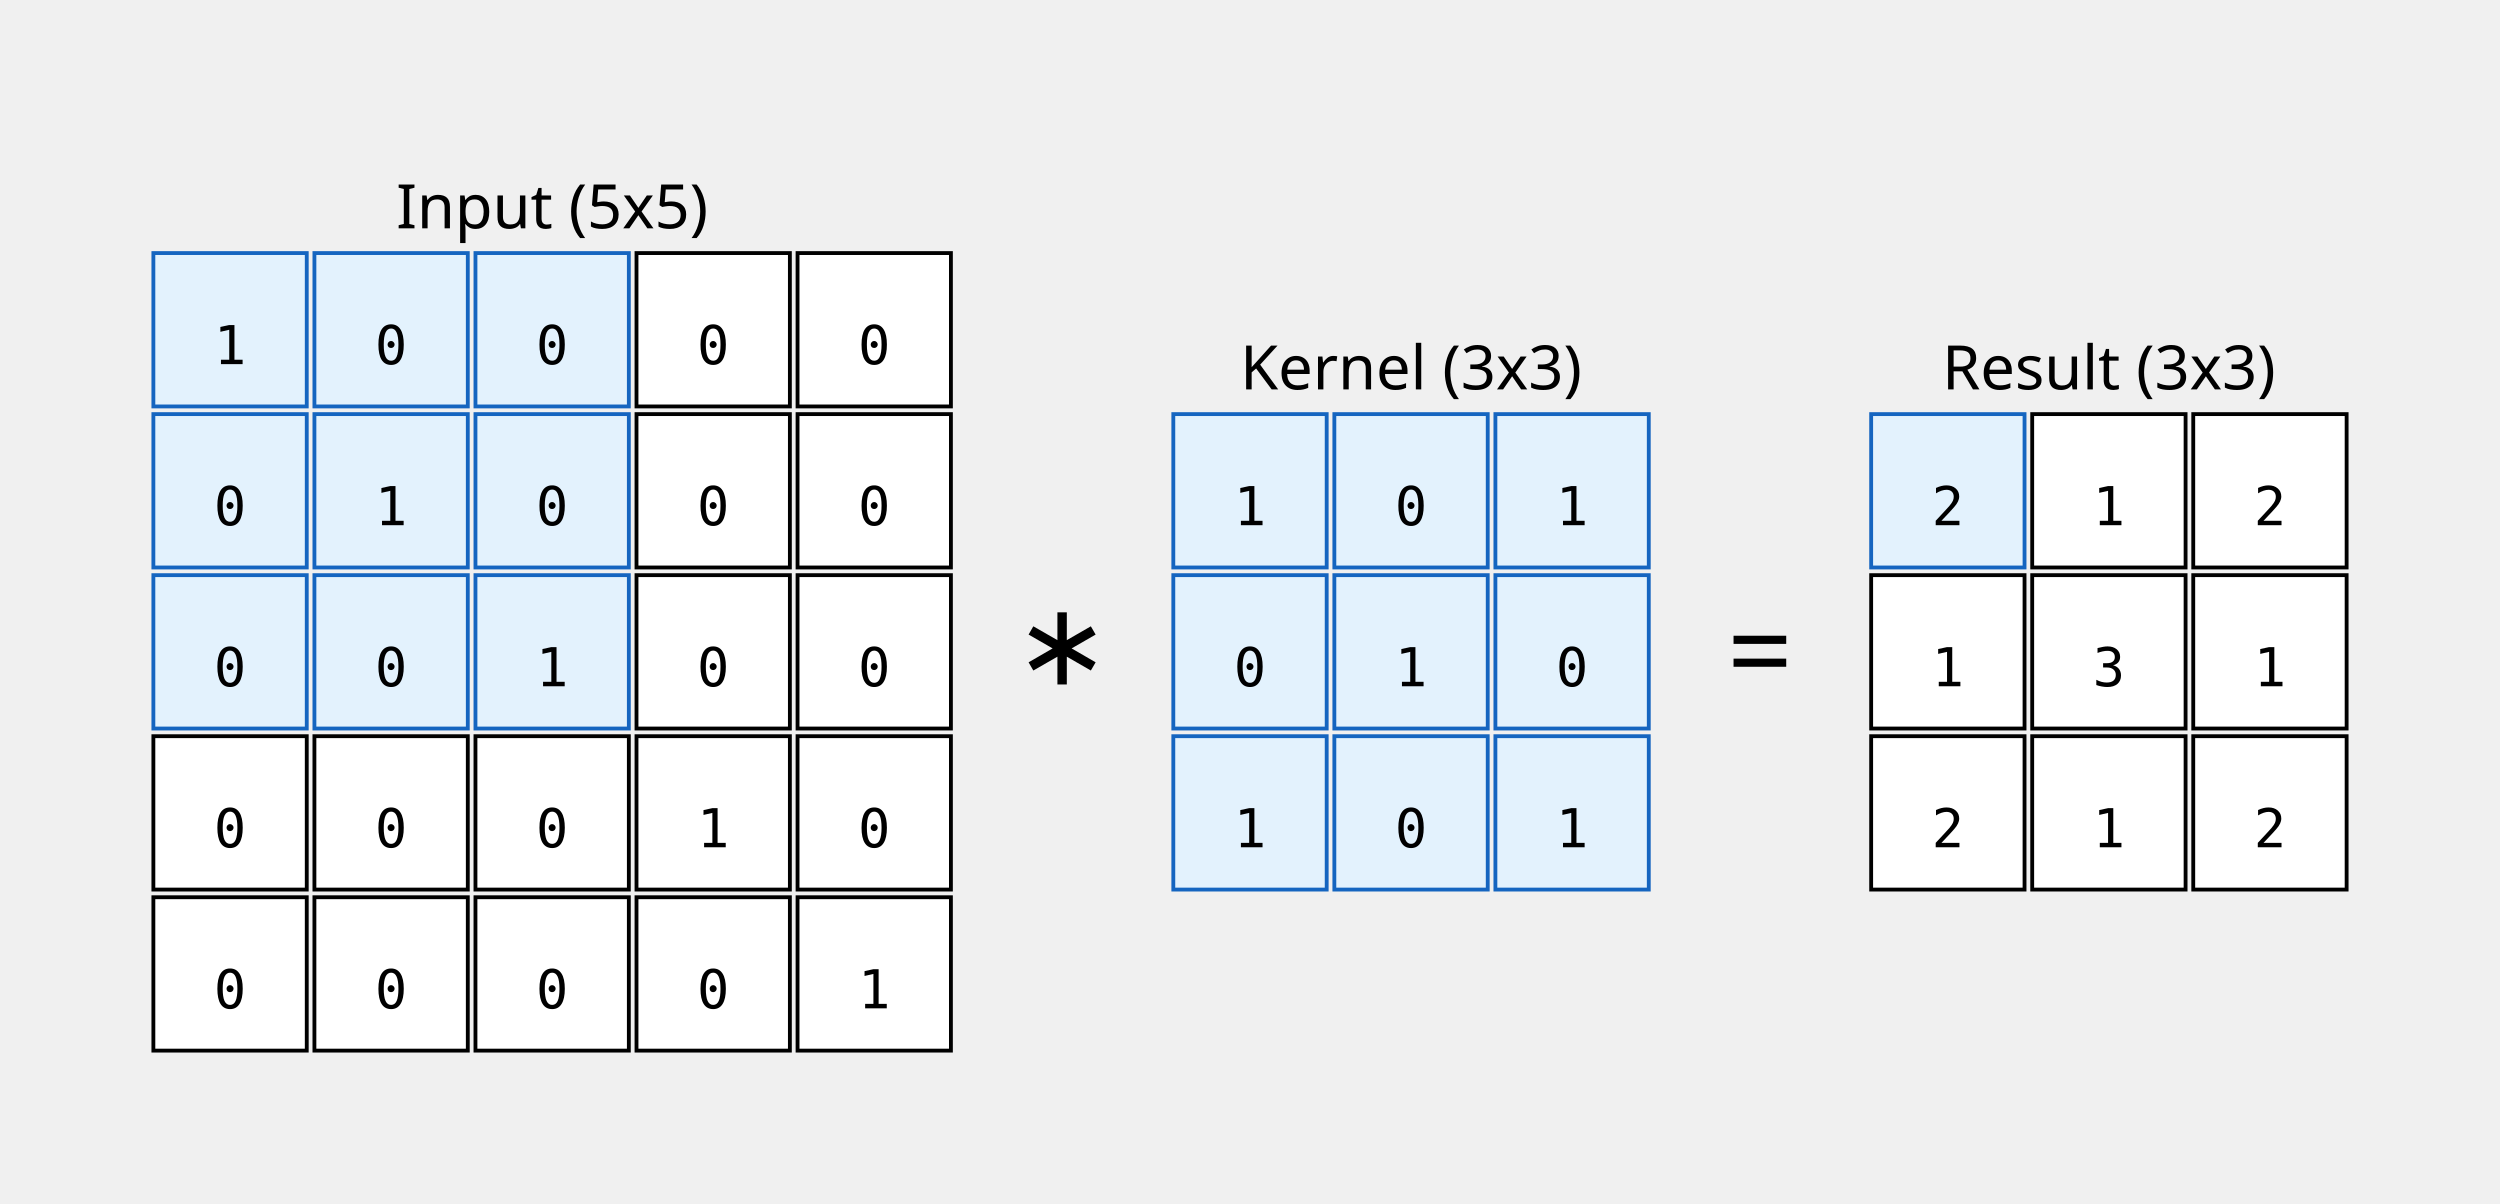
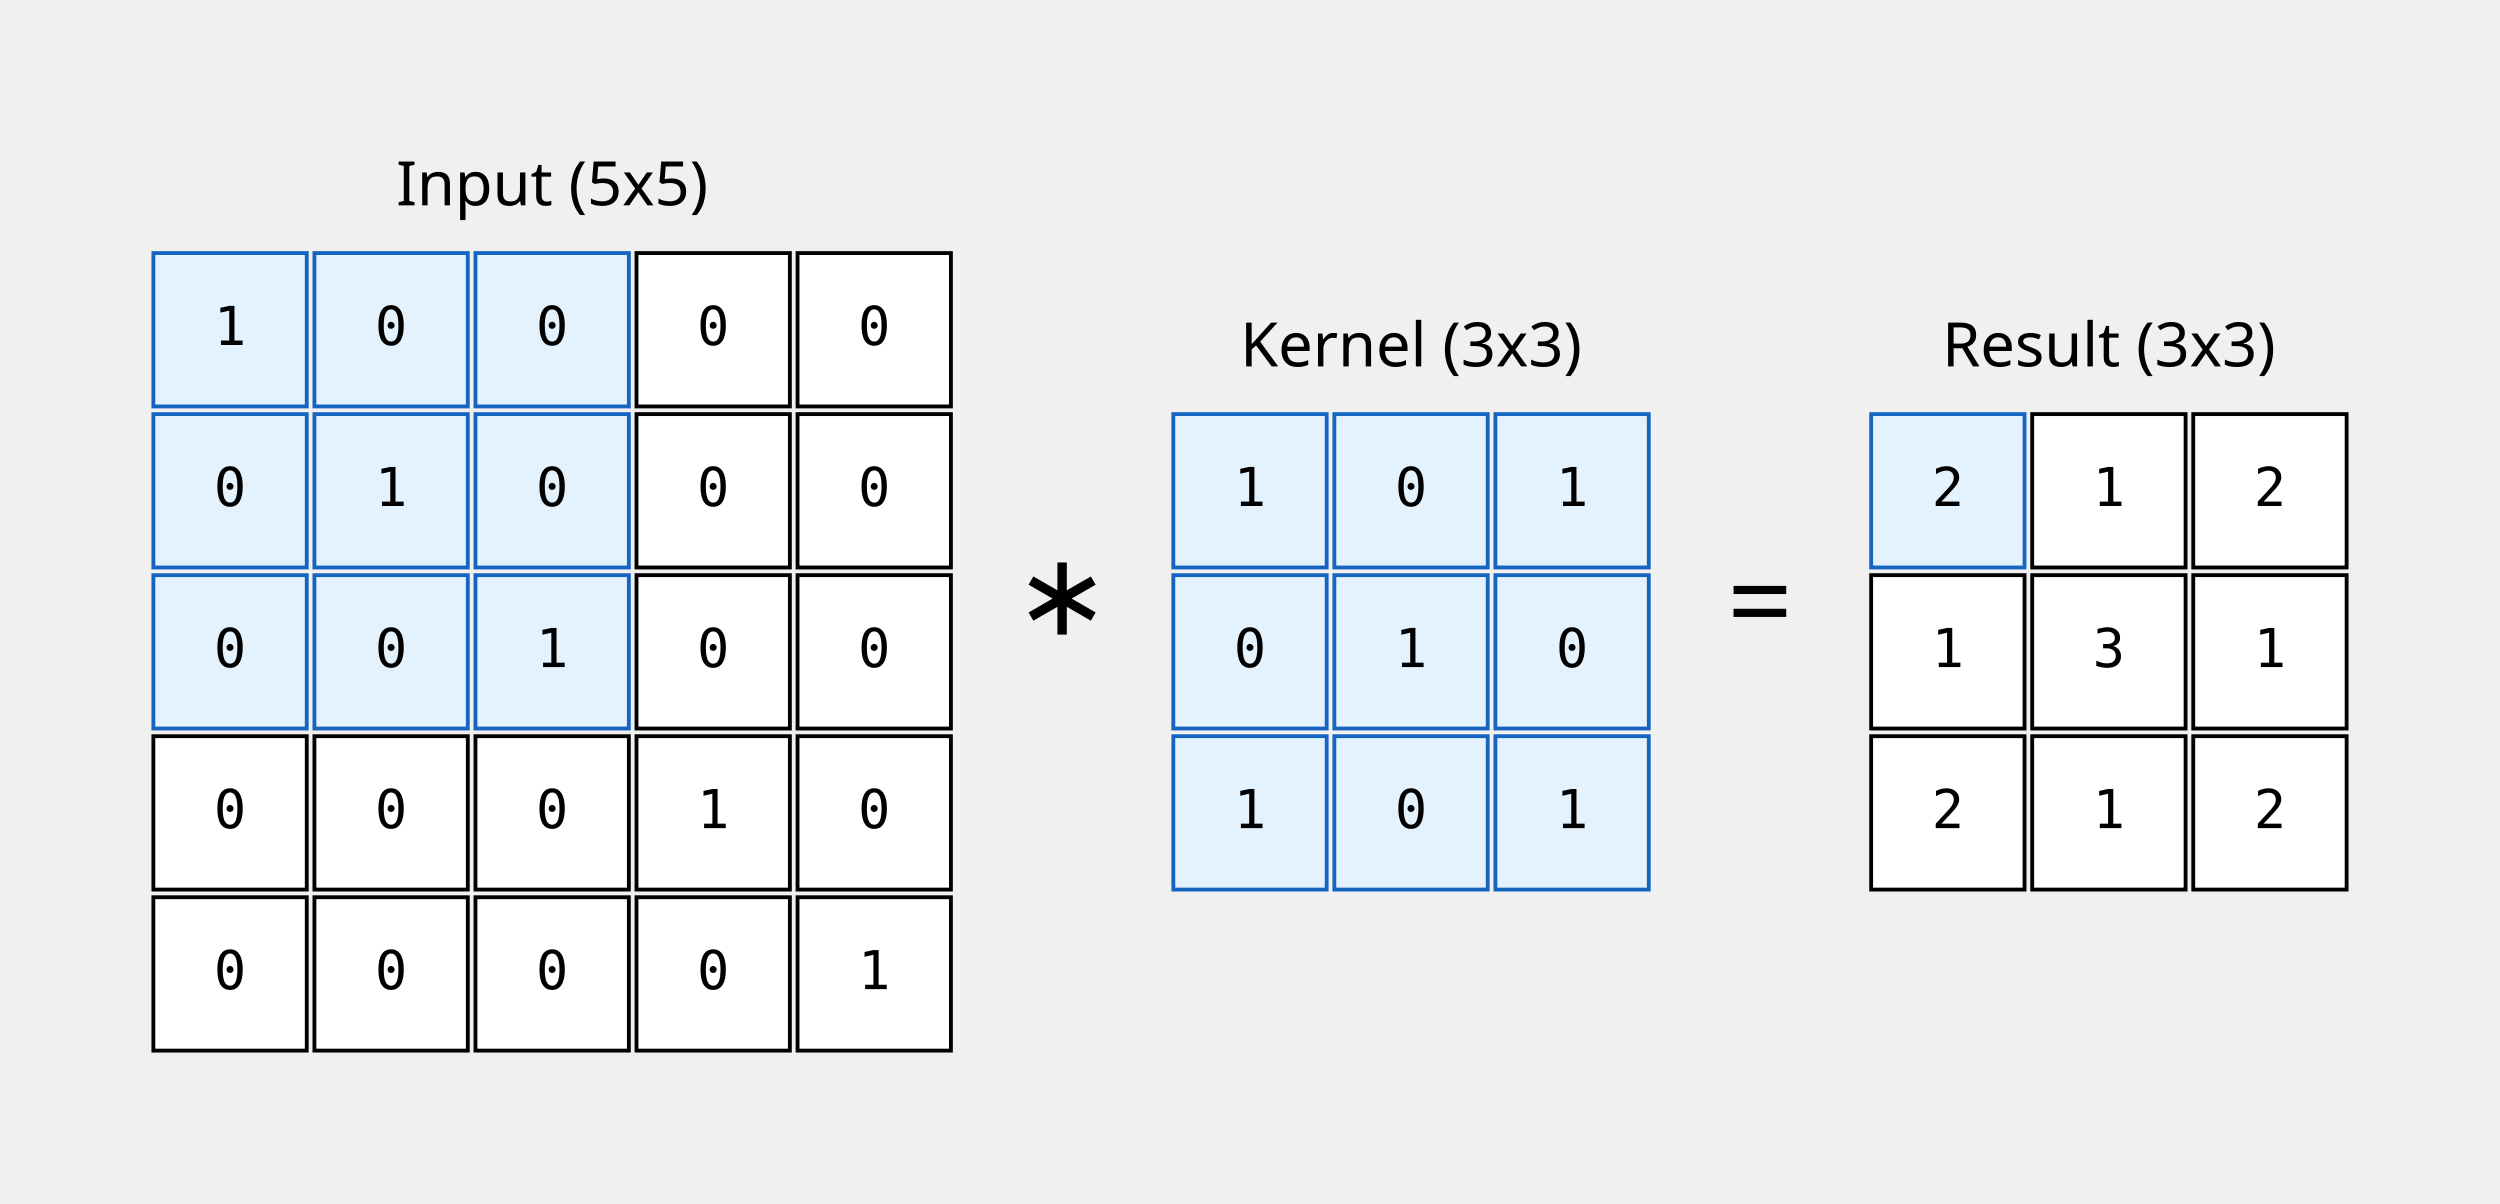
<svg xmlns="http://www.w3.org/2000/svg" width="652.0" height="314.0" viewBox="-40.0 -66.0 652.0 314.0">
  <defs>
    <marker id="arrow" viewBox="-10 -4 10 8" refX="0" refY="0" orient="auto" markerWidth="10" markerHeight="8">
-       <g transform="translate(0.0 0.0) rotate(0.0) scale(1.0)">
+       <g transform="translate(0.0 0.0) rotate(0.0) scale(1.0 1.0)">
        <path d="M -10 -4 L 0 0 L -10 4 Z" fill="black" stroke="none" stroke-width="1" />
      </g>
    </marker>
  </defs>
-   <g transform="translate(0.0 0.0) rotate(0.0) scale(1.0)">
-     <g transform="translate(0.0 0.0) rotate(0.0) scale(1.0)">
-       <g transform="translate(0.0 0.0) rotate(0.0) scale(1.0)">
-         <g transform="translate(0.0 0.0) rotate(0.0) scale(1.0)">
-           <g transform="translate(0.0 0.0) rotate(0.0) scale(1.0)">
-             <rect x="0" y="0" width="40" height="40" stroke="#1565c0" fill="#e3f2fd" />
-           </g>
-           <g transform="translate(20.0 25.0) rotate(0.0) scale(1.0)">
-             <text x="0" y="0" font-family="monospace" font-size="14" fill="black" text-anchor="middle" dominant-baseline="middle">1</text>
-           </g>
-         </g>
-         <g transform="translate(42.0 0.0) rotate(0.0) scale(1.0)">
-           <g transform="translate(0.0 0.0) rotate(0.0) scale(1.0)">
-             <rect x="0" y="0" width="40" height="40" stroke="#1565c0" fill="#e3f2fd" />
-           </g>
-           <g transform="translate(20.0 25.0) rotate(0.0) scale(1.0)">
-             <text x="0" y="0" font-family="monospace" font-size="14" fill="black" text-anchor="middle" dominant-baseline="middle">0</text>
-           </g>
-         </g>
-         <g transform="translate(84.0 0.0) rotate(0.0) scale(1.0)">
-           <g transform="translate(0.0 0.0) rotate(0.0) scale(1.0)">
-             <rect x="0" y="0" width="40" height="40" stroke="#1565c0" fill="#e3f2fd" />
-           </g>
-           <g transform="translate(20.0 25.0) rotate(0.0) scale(1.0)">
-             <text x="0" y="0" font-family="monospace" font-size="14" fill="black" text-anchor="middle" dominant-baseline="middle">0</text>
-           </g>
-         </g>
-         <g transform="translate(126.0 0.0) rotate(0.0) scale(1.0)">
-           <g transform="translate(0.0 0.0) rotate(0.0) scale(1.0)">
-             <rect x="0" y="0" width="40" height="40" stroke="black" fill="white" />
-           </g>
-           <g transform="translate(20.0 25.0) rotate(0.0) scale(1.0)">
-             <text x="0" y="0" font-family="monospace" font-size="14" fill="black" text-anchor="middle" dominant-baseline="middle">0</text>
-           </g>
-         </g>
-         <g transform="translate(168.0 0.0) rotate(0.0) scale(1.0)">
-           <g transform="translate(0.0 0.0) rotate(0.0) scale(1.0)">
-             <rect x="0" y="0" width="40" height="40" stroke="black" fill="white" />
-           </g>
-           <g transform="translate(20.0 25.0) rotate(0.0) scale(1.0)">
-             <text x="0" y="0" font-family="monospace" font-size="14" fill="black" text-anchor="middle" dominant-baseline="middle">0</text>
-           </g>
-         </g>
-         <g transform="translate(0.0 42.0) rotate(0.0) scale(1.0)">
-           <g transform="translate(0.0 0.0) rotate(0.0) scale(1.0)">
-             <rect x="0" y="0" width="40" height="40" stroke="#1565c0" fill="#e3f2fd" />
-           </g>
-           <g transform="translate(20.0 25.0) rotate(0.0) scale(1.0)">
-             <text x="0" y="0" font-family="monospace" font-size="14" fill="black" text-anchor="middle" dominant-baseline="middle">0</text>
-           </g>
-         </g>
-         <g transform="translate(42.0 42.0) rotate(0.0) scale(1.0)">
-           <g transform="translate(0.0 0.0) rotate(0.0) scale(1.0)">
-             <rect x="0" y="0" width="40" height="40" stroke="#1565c0" fill="#e3f2fd" />
-           </g>
-           <g transform="translate(20.0 25.0) rotate(0.0) scale(1.0)">
-             <text x="0" y="0" font-family="monospace" font-size="14" fill="black" text-anchor="middle" dominant-baseline="middle">1</text>
-           </g>
-         </g>
-         <g transform="translate(84.0 42.0) rotate(0.0) scale(1.0)">
-           <g transform="translate(0.0 0.0) rotate(0.0) scale(1.0)">
-             <rect x="0" y="0" width="40" height="40" stroke="#1565c0" fill="#e3f2fd" />
-           </g>
-           <g transform="translate(20.0 25.0) rotate(0.0) scale(1.0)">
-             <text x="0" y="0" font-family="monospace" font-size="14" fill="black" text-anchor="middle" dominant-baseline="middle">0</text>
-           </g>
-         </g>
-         <g transform="translate(126.0 42.0) rotate(0.0) scale(1.0)">
-           <g transform="translate(0.0 0.0) rotate(0.0) scale(1.0)">
-             <rect x="0" y="0" width="40" height="40" stroke="black" fill="white" />
-           </g>
-           <g transform="translate(20.0 25.0) rotate(0.0) scale(1.0)">
-             <text x="0" y="0" font-family="monospace" font-size="14" fill="black" text-anchor="middle" dominant-baseline="middle">0</text>
-           </g>
-         </g>
-         <g transform="translate(168.0 42.0) rotate(0.0) scale(1.0)">
-           <g transform="translate(0.0 0.0) rotate(0.0) scale(1.0)">
-             <rect x="0" y="0" width="40" height="40" stroke="black" fill="white" />
-           </g>
-           <g transform="translate(20.0 25.0) rotate(0.0) scale(1.0)">
-             <text x="0" y="0" font-family="monospace" font-size="14" fill="black" text-anchor="middle" dominant-baseline="middle">0</text>
-           </g>
-         </g>
-         <g transform="translate(0.0 84.0) rotate(0.0) scale(1.0)">
-           <g transform="translate(0.0 0.0) rotate(0.0) scale(1.0)">
-             <rect x="0" y="0" width="40" height="40" stroke="#1565c0" fill="#e3f2fd" />
-           </g>
-           <g transform="translate(20.0 25.0) rotate(0.0) scale(1.0)">
-             <text x="0" y="0" font-family="monospace" font-size="14" fill="black" text-anchor="middle" dominant-baseline="middle">0</text>
-           </g>
-         </g>
-         <g transform="translate(42.0 84.0) rotate(0.0) scale(1.0)">
-           <g transform="translate(0.0 0.0) rotate(0.0) scale(1.0)">
-             <rect x="0" y="0" width="40" height="40" stroke="#1565c0" fill="#e3f2fd" />
-           </g>
-           <g transform="translate(20.0 25.0) rotate(0.0) scale(1.0)">
-             <text x="0" y="0" font-family="monospace" font-size="14" fill="black" text-anchor="middle" dominant-baseline="middle">0</text>
-           </g>
-         </g>
-         <g transform="translate(84.0 84.0) rotate(0.0) scale(1.0)">
-           <g transform="translate(0.0 0.0) rotate(0.0) scale(1.0)">
-             <rect x="0" y="0" width="40" height="40" stroke="#1565c0" fill="#e3f2fd" />
-           </g>
-           <g transform="translate(20.0 25.0) rotate(0.0) scale(1.0)">
-             <text x="0" y="0" font-family="monospace" font-size="14" fill="black" text-anchor="middle" dominant-baseline="middle">1</text>
-           </g>
-         </g>
-         <g transform="translate(126.0 84.0) rotate(0.0) scale(1.0)">
-           <g transform="translate(0.0 0.0) rotate(0.0) scale(1.0)">
-             <rect x="0" y="0" width="40" height="40" stroke="black" fill="white" />
-           </g>
-           <g transform="translate(20.0 25.0) rotate(0.0) scale(1.0)">
-             <text x="0" y="0" font-family="monospace" font-size="14" fill="black" text-anchor="middle" dominant-baseline="middle">0</text>
-           </g>
-         </g>
-         <g transform="translate(168.0 84.0) rotate(0.0) scale(1.0)">
-           <g transform="translate(0.0 0.0) rotate(0.0) scale(1.0)">
-             <rect x="0" y="0" width="40" height="40" stroke="black" fill="white" />
-           </g>
-           <g transform="translate(20.0 25.0) rotate(0.0) scale(1.0)">
-             <text x="0" y="0" font-family="monospace" font-size="14" fill="black" text-anchor="middle" dominant-baseline="middle">0</text>
-           </g>
-         </g>
-         <g transform="translate(0.0 126.0) rotate(0.0) scale(1.0)">
-           <g transform="translate(0.0 0.0) rotate(0.0) scale(1.0)">
-             <rect x="0" y="0" width="40" height="40" stroke="black" fill="white" />
-           </g>
-           <g transform="translate(20.0 25.0) rotate(0.0) scale(1.0)">
-             <text x="0" y="0" font-family="monospace" font-size="14" fill="black" text-anchor="middle" dominant-baseline="middle">0</text>
-           </g>
-         </g>
-         <g transform="translate(42.0 126.0) rotate(0.0) scale(1.0)">
-           <g transform="translate(0.0 0.0) rotate(0.0) scale(1.0)">
-             <rect x="0" y="0" width="40" height="40" stroke="black" fill="white" />
-           </g>
-           <g transform="translate(20.0 25.0) rotate(0.0) scale(1.0)">
-             <text x="0" y="0" font-family="monospace" font-size="14" fill="black" text-anchor="middle" dominant-baseline="middle">0</text>
-           </g>
-         </g>
-         <g transform="translate(84.0 126.0) rotate(0.0) scale(1.0)">
-           <g transform="translate(0.0 0.0) rotate(0.0) scale(1.0)">
-             <rect x="0" y="0" width="40" height="40" stroke="black" fill="white" />
-           </g>
-           <g transform="translate(20.0 25.0) rotate(0.0) scale(1.0)">
-             <text x="0" y="0" font-family="monospace" font-size="14" fill="black" text-anchor="middle" dominant-baseline="middle">0</text>
-           </g>
-         </g>
-         <g transform="translate(126.0 126.0) rotate(0.0) scale(1.0)">
-           <g transform="translate(0.0 0.0) rotate(0.0) scale(1.0)">
-             <rect x="0" y="0" width="40" height="40" stroke="black" fill="white" />
-           </g>
-           <g transform="translate(20.0 25.0) rotate(0.0) scale(1.0)">
-             <text x="0" y="0" font-family="monospace" font-size="14" fill="black" text-anchor="middle" dominant-baseline="middle">1</text>
-           </g>
-         </g>
-         <g transform="translate(168.0 126.0) rotate(0.0) scale(1.0)">
-           <g transform="translate(0.0 0.0) rotate(0.0) scale(1.0)">
-             <rect x="0" y="0" width="40" height="40" stroke="black" fill="white" />
-           </g>
-           <g transform="translate(20.0 25.0) rotate(0.0) scale(1.0)">
-             <text x="0" y="0" font-family="monospace" font-size="14" fill="black" text-anchor="middle" dominant-baseline="middle">0</text>
-           </g>
-         </g>
-         <g transform="translate(0.0 168.0) rotate(0.0) scale(1.0)">
-           <g transform="translate(0.0 0.0) rotate(0.0) scale(1.0)">
-             <rect x="0" y="0" width="40" height="40" stroke="black" fill="white" />
-           </g>
-           <g transform="translate(20.0 25.0) rotate(0.0) scale(1.0)">
-             <text x="0" y="0" font-family="monospace" font-size="14" fill="black" text-anchor="middle" dominant-baseline="middle">0</text>
-           </g>
-         </g>
-         <g transform="translate(42.0 168.0) rotate(0.0) scale(1.0)">
-           <g transform="translate(0.0 0.0) rotate(0.0) scale(1.0)">
-             <rect x="0" y="0" width="40" height="40" stroke="black" fill="white" />
-           </g>
-           <g transform="translate(20.0 25.0) rotate(0.0) scale(1.0)">
-             <text x="0" y="0" font-family="monospace" font-size="14" fill="black" text-anchor="middle" dominant-baseline="middle">0</text>
-           </g>
-         </g>
-         <g transform="translate(84.0 168.0) rotate(0.0) scale(1.0)">
-           <g transform="translate(0.0 0.0) rotate(0.0) scale(1.0)">
-             <rect x="0" y="0" width="40" height="40" stroke="black" fill="white" />
-           </g>
-           <g transform="translate(20.0 25.0) rotate(0.0) scale(1.0)">
-             <text x="0" y="0" font-family="monospace" font-size="14" fill="black" text-anchor="middle" dominant-baseline="middle">0</text>
-           </g>
-         </g>
-         <g transform="translate(126.0 168.0) rotate(0.0) scale(1.0)">
-           <g transform="translate(0.0 0.0) rotate(0.0) scale(1.0)">
-             <rect x="0" y="0" width="40" height="40" stroke="black" fill="white" />
-           </g>
-           <g transform="translate(20.0 25.0) rotate(0.0) scale(1.0)">
-             <text x="0" y="0" font-family="monospace" font-size="14" fill="black" text-anchor="middle" dominant-baseline="middle">0</text>
-           </g>
-         </g>
-         <g transform="translate(168.0 168.0) rotate(0.0) scale(1.0)">
-           <g transform="translate(0.0 0.0) rotate(0.0) scale(1.0)">
-             <rect x="0" y="0" width="40" height="40" stroke="black" fill="white" />
-           </g>
-           <g transform="translate(20.0 25.0) rotate(0.0) scale(1.0)">
-             <text x="0" y="0" font-family="monospace" font-size="14" fill="black" text-anchor="middle" dominant-baseline="middle">1</text>
-           </g>
-         </g>
-       </g>
-       <g transform="translate(104.0 -12.0) rotate(0.0) scale(1.0)">
+   <g transform="translate(0.0 0.0) rotate(0.0) scale(1.0 1.0)">
+     <g transform="translate(0.0 0.0) rotate(0.0) scale(1.0 1.0)">
+       <g transform="translate(0.0 0.0) rotate(0.0) scale(1.0 1.0)">
+         <g transform="translate(20.0 20.0) rotate(0.0) scale(1.0 1.0)">
+           <g transform="translate(0.0 0.0) rotate(0.0) scale(1.0 1.0)">
+             <rect x="-20.0" y="-20.0" width="40" height="40" stroke="#1565c0" fill="#e3f2fd" />
+           </g>
+           <g transform="translate(0.0 0.0) rotate(0.0) scale(1.0 1.0)">
+             <text x="0" y="0" font-family="monospace" font-size="14" fill="black" text-anchor="middle" dominant-baseline="middle">1</text>
+           </g>
+         </g>
+         <g transform="translate(62.0 20.0) rotate(0.0) scale(1.0 1.0)">
+           <g transform="translate(0.0 0.0) rotate(0.0) scale(1.0 1.0)">
+             <rect x="-20.0" y="-20.0" width="40" height="40" stroke="#1565c0" fill="#e3f2fd" />
+           </g>
+           <g transform="translate(0.0 0.0) rotate(0.0) scale(1.0 1.0)">
+             <text x="0" y="0" font-family="monospace" font-size="14" fill="black" text-anchor="middle" dominant-baseline="middle">0</text>
+           </g>
+         </g>
+         <g transform="translate(104.0 20.0) rotate(0.0) scale(1.0 1.0)">
+           <g transform="translate(0.0 0.0) rotate(0.0) scale(1.0 1.0)">
+             <rect x="-20.0" y="-20.0" width="40" height="40" stroke="#1565c0" fill="#e3f2fd" />
+           </g>
+           <g transform="translate(0.0 0.0) rotate(0.0) scale(1.0 1.0)">
+             <text x="0" y="0" font-family="monospace" font-size="14" fill="black" text-anchor="middle" dominant-baseline="middle">0</text>
+           </g>
+         </g>
+         <g transform="translate(146.0 20.0) rotate(0.0) scale(1.0 1.0)">
+           <g transform="translate(0.0 0.0) rotate(0.0) scale(1.0 1.0)">
+             <rect x="-20.0" y="-20.0" width="40" height="40" stroke="black" fill="white" />
+           </g>
+           <g transform="translate(0.0 0.0) rotate(0.0) scale(1.0 1.0)">
+             <text x="0" y="0" font-family="monospace" font-size="14" fill="black" text-anchor="middle" dominant-baseline="middle">0</text>
+           </g>
+         </g>
+         <g transform="translate(188.0 20.0) rotate(0.0) scale(1.0 1.0)">
+           <g transform="translate(0.0 0.0) rotate(0.0) scale(1.0 1.0)">
+             <rect x="-20.0" y="-20.0" width="40" height="40" stroke="black" fill="white" />
+           </g>
+           <g transform="translate(0.0 0.0) rotate(0.0) scale(1.0 1.0)">
+             <text x="0" y="0" font-family="monospace" font-size="14" fill="black" text-anchor="middle" dominant-baseline="middle">0</text>
+           </g>
+         </g>
+         <g transform="translate(20.0 62.0) rotate(0.0) scale(1.0 1.0)">
+           <g transform="translate(0.0 0.0) rotate(0.0) scale(1.0 1.0)">
+             <rect x="-20.0" y="-20.0" width="40" height="40" stroke="#1565c0" fill="#e3f2fd" />
+           </g>
+           <g transform="translate(0.0 0.0) rotate(0.0) scale(1.0 1.0)">
+             <text x="0" y="0" font-family="monospace" font-size="14" fill="black" text-anchor="middle" dominant-baseline="middle">0</text>
+           </g>
+         </g>
+         <g transform="translate(62.0 62.0) rotate(0.0) scale(1.0 1.0)">
+           <g transform="translate(0.0 0.0) rotate(0.0) scale(1.0 1.0)">
+             <rect x="-20.0" y="-20.0" width="40" height="40" stroke="#1565c0" fill="#e3f2fd" />
+           </g>
+           <g transform="translate(0.0 0.0) rotate(0.0) scale(1.0 1.0)">
+             <text x="0" y="0" font-family="monospace" font-size="14" fill="black" text-anchor="middle" dominant-baseline="middle">1</text>
+           </g>
+         </g>
+         <g transform="translate(104.0 62.0) rotate(0.0) scale(1.0 1.0)">
+           <g transform="translate(0.0 0.0) rotate(0.0) scale(1.0 1.0)">
+             <rect x="-20.0" y="-20.0" width="40" height="40" stroke="#1565c0" fill="#e3f2fd" />
+           </g>
+           <g transform="translate(0.0 0.0) rotate(0.0) scale(1.0 1.0)">
+             <text x="0" y="0" font-family="monospace" font-size="14" fill="black" text-anchor="middle" dominant-baseline="middle">0</text>
+           </g>
+         </g>
+         <g transform="translate(146.0 62.0) rotate(0.0) scale(1.0 1.0)">
+           <g transform="translate(0.0 0.0) rotate(0.0) scale(1.0 1.0)">
+             <rect x="-20.0" y="-20.0" width="40" height="40" stroke="black" fill="white" />
+           </g>
+           <g transform="translate(0.0 0.0) rotate(0.0) scale(1.0 1.0)">
+             <text x="0" y="0" font-family="monospace" font-size="14" fill="black" text-anchor="middle" dominant-baseline="middle">0</text>
+           </g>
+         </g>
+         <g transform="translate(188.0 62.0) rotate(0.0) scale(1.0 1.0)">
+           <g transform="translate(0.0 0.0) rotate(0.0) scale(1.0 1.0)">
+             <rect x="-20.0" y="-20.0" width="40" height="40" stroke="black" fill="white" />
+           </g>
+           <g transform="translate(0.0 0.0) rotate(0.0) scale(1.0 1.0)">
+             <text x="0" y="0" font-family="monospace" font-size="14" fill="black" text-anchor="middle" dominant-baseline="middle">0</text>
+           </g>
+         </g>
+         <g transform="translate(20.0 104.0) rotate(0.0) scale(1.0 1.0)">
+           <g transform="translate(0.0 0.0) rotate(0.0) scale(1.0 1.0)">
+             <rect x="-20.0" y="-20.0" width="40" height="40" stroke="#1565c0" fill="#e3f2fd" />
+           </g>
+           <g transform="translate(0.0 0.0) rotate(0.0) scale(1.0 1.0)">
+             <text x="0" y="0" font-family="monospace" font-size="14" fill="black" text-anchor="middle" dominant-baseline="middle">0</text>
+           </g>
+         </g>
+         <g transform="translate(62.0 104.0) rotate(0.0) scale(1.0 1.0)">
+           <g transform="translate(0.0 0.0) rotate(0.0) scale(1.0 1.0)">
+             <rect x="-20.0" y="-20.0" width="40" height="40" stroke="#1565c0" fill="#e3f2fd" />
+           </g>
+           <g transform="translate(0.0 0.0) rotate(0.0) scale(1.0 1.0)">
+             <text x="0" y="0" font-family="monospace" font-size="14" fill="black" text-anchor="middle" dominant-baseline="middle">0</text>
+           </g>
+         </g>
+         <g transform="translate(104.0 104.0) rotate(0.0) scale(1.0 1.0)">
+           <g transform="translate(0.0 0.0) rotate(0.0) scale(1.0 1.0)">
+             <rect x="-20.0" y="-20.0" width="40" height="40" stroke="#1565c0" fill="#e3f2fd" />
+           </g>
+           <g transform="translate(0.0 0.0) rotate(0.0) scale(1.0 1.0)">
+             <text x="0" y="0" font-family="monospace" font-size="14" fill="black" text-anchor="middle" dominant-baseline="middle">1</text>
+           </g>
+         </g>
+         <g transform="translate(146.0 104.0) rotate(0.0) scale(1.0 1.0)">
+           <g transform="translate(0.0 0.0) rotate(0.0) scale(1.0 1.0)">
+             <rect x="-20.0" y="-20.0" width="40" height="40" stroke="black" fill="white" />
+           </g>
+           <g transform="translate(0.0 0.0) rotate(0.0) scale(1.0 1.0)">
+             <text x="0" y="0" font-family="monospace" font-size="14" fill="black" text-anchor="middle" dominant-baseline="middle">0</text>
+           </g>
+         </g>
+         <g transform="translate(188.0 104.0) rotate(0.0) scale(1.0 1.0)">
+           <g transform="translate(0.0 0.0) rotate(0.0) scale(1.0 1.0)">
+             <rect x="-20.0" y="-20.0" width="40" height="40" stroke="black" fill="white" />
+           </g>
+           <g transform="translate(0.0 0.0) rotate(0.0) scale(1.0 1.0)">
+             <text x="0" y="0" font-family="monospace" font-size="14" fill="black" text-anchor="middle" dominant-baseline="middle">0</text>
+           </g>
+         </g>
+         <g transform="translate(20.0 146.0) rotate(0.0) scale(1.0 1.0)">
+           <g transform="translate(0.0 0.0) rotate(0.0) scale(1.0 1.0)">
+             <rect x="-20.0" y="-20.0" width="40" height="40" stroke="black" fill="white" />
+           </g>
+           <g transform="translate(0.0 0.0) rotate(0.0) scale(1.0 1.0)">
+             <text x="0" y="0" font-family="monospace" font-size="14" fill="black" text-anchor="middle" dominant-baseline="middle">0</text>
+           </g>
+         </g>
+         <g transform="translate(62.0 146.0) rotate(0.0) scale(1.0 1.0)">
+           <g transform="translate(0.0 0.0) rotate(0.0) scale(1.0 1.0)">
+             <rect x="-20.0" y="-20.0" width="40" height="40" stroke="black" fill="white" />
+           </g>
+           <g transform="translate(0.0 0.0) rotate(0.0) scale(1.0 1.0)">
+             <text x="0" y="0" font-family="monospace" font-size="14" fill="black" text-anchor="middle" dominant-baseline="middle">0</text>
+           </g>
+         </g>
+         <g transform="translate(104.0 146.0) rotate(0.0) scale(1.0 1.0)">
+           <g transform="translate(0.0 0.0) rotate(0.0) scale(1.0 1.0)">
+             <rect x="-20.0" y="-20.0" width="40" height="40" stroke="black" fill="white" />
+           </g>
+           <g transform="translate(0.0 0.0) rotate(0.0) scale(1.0 1.0)">
+             <text x="0" y="0" font-family="monospace" font-size="14" fill="black" text-anchor="middle" dominant-baseline="middle">0</text>
+           </g>
+         </g>
+         <g transform="translate(146.0 146.0) rotate(0.0) scale(1.0 1.0)">
+           <g transform="translate(0.0 0.0) rotate(0.0) scale(1.0 1.0)">
+             <rect x="-20.0" y="-20.0" width="40" height="40" stroke="black" fill="white" />
+           </g>
+           <g transform="translate(0.0 0.0) rotate(0.0) scale(1.0 1.0)">
+             <text x="0" y="0" font-family="monospace" font-size="14" fill="black" text-anchor="middle" dominant-baseline="middle">1</text>
+           </g>
+         </g>
+         <g transform="translate(188.0 146.0) rotate(0.0) scale(1.0 1.0)">
+           <g transform="translate(0.0 0.0) rotate(0.0) scale(1.0 1.0)">
+             <rect x="-20.0" y="-20.0" width="40" height="40" stroke="black" fill="white" />
+           </g>
+           <g transform="translate(0.0 0.0) rotate(0.0) scale(1.0 1.0)">
+             <text x="0" y="0" font-family="monospace" font-size="14" fill="black" text-anchor="middle" dominant-baseline="middle">0</text>
+           </g>
+         </g>
+         <g transform="translate(20.0 188.0) rotate(0.0) scale(1.0 1.0)">
+           <g transform="translate(0.0 0.0) rotate(0.0) scale(1.0 1.0)">
+             <rect x="-20.0" y="-20.0" width="40" height="40" stroke="black" fill="white" />
+           </g>
+           <g transform="translate(0.0 0.0) rotate(0.0) scale(1.0 1.0)">
+             <text x="0" y="0" font-family="monospace" font-size="14" fill="black" text-anchor="middle" dominant-baseline="middle">0</text>
+           </g>
+         </g>
+         <g transform="translate(62.0 188.0) rotate(0.0) scale(1.0 1.0)">
+           <g transform="translate(0.0 0.0) rotate(0.0) scale(1.0 1.0)">
+             <rect x="-20.0" y="-20.0" width="40" height="40" stroke="black" fill="white" />
+           </g>
+           <g transform="translate(0.0 0.0) rotate(0.0) scale(1.0 1.0)">
+             <text x="0" y="0" font-family="monospace" font-size="14" fill="black" text-anchor="middle" dominant-baseline="middle">0</text>
+           </g>
+         </g>
+         <g transform="translate(104.0 188.0) rotate(0.0) scale(1.0 1.0)">
+           <g transform="translate(0.0 0.0) rotate(0.0) scale(1.0 1.0)">
+             <rect x="-20.0" y="-20.0" width="40" height="40" stroke="black" fill="white" />
+           </g>
+           <g transform="translate(0.0 0.0) rotate(0.0) scale(1.0 1.0)">
+             <text x="0" y="0" font-family="monospace" font-size="14" fill="black" text-anchor="middle" dominant-baseline="middle">0</text>
+           </g>
+         </g>
+         <g transform="translate(146.0 188.0) rotate(0.0) scale(1.0 1.0)">
+           <g transform="translate(0.0 0.0) rotate(0.0) scale(1.0 1.0)">
+             <rect x="-20.0" y="-20.0" width="40" height="40" stroke="black" fill="white" />
+           </g>
+           <g transform="translate(0.0 0.0) rotate(0.0) scale(1.0 1.0)">
+             <text x="0" y="0" font-family="monospace" font-size="14" fill="black" text-anchor="middle" dominant-baseline="middle">0</text>
+           </g>
+         </g>
+         <g transform="translate(188.0 188.0) rotate(0.0) scale(1.0 1.0)">
+           <g transform="translate(0.0 0.0) rotate(0.0) scale(1.0 1.0)">
+             <rect x="-20.0" y="-20.0" width="40" height="40" stroke="black" fill="white" />
+           </g>
+           <g transform="translate(0.0 0.0) rotate(0.0) scale(1.0 1.0)">
+             <text x="0" y="0" font-family="monospace" font-size="14" fill="black" text-anchor="middle" dominant-baseline="middle">1</text>
+           </g>
+         </g>
+       </g>
+       <g transform="translate(104.0 -18.0) rotate(0.0) scale(1.0 1.0)">
        <text x="0" y="0" font-family="sans-serif" font-size="16" fill="black" text-anchor="middle" dominant-baseline="middle">Input (5x5)</text>
      </g>
    </g>
-     <g transform="translate(237.0 104.0) rotate(0.0) scale(1.0)">
+     <g transform="translate(237.0 91.0) rotate(0.0) scale(1.0 1.0)">
      <text x="0" y="0" font-family="sans-serif" font-size="30" fill="black" text-anchor="middle" dominant-baseline="middle">∗</text>
    </g>
-     <g transform="translate(266.0 42.0) rotate(0.0) scale(1.0)">
-       <g transform="translate(0.0 0.0) rotate(0.0) scale(1.0)">
-         <g transform="translate(0.0 0.0) rotate(0.0) scale(1.0)">
-           <g transform="translate(0.0 0.0) rotate(0.0) scale(1.0)">
-             <rect x="0" y="0" width="40" height="40" stroke="#1565c0" fill="#e3f2fd" />
-           </g>
-           <g transform="translate(20.0 25.0) rotate(0.0) scale(1.0)">
-             <text x="0" y="0" font-family="monospace" font-size="14" fill="black" text-anchor="middle" dominant-baseline="middle">1</text>
-           </g>
-         </g>
-         <g transform="translate(42.0 0.0) rotate(0.0) scale(1.0)">
-           <g transform="translate(0.0 0.0) rotate(0.0) scale(1.0)">
-             <rect x="0" y="0" width="40" height="40" stroke="#1565c0" fill="#e3f2fd" />
-           </g>
-           <g transform="translate(20.0 25.0) rotate(0.0) scale(1.0)">
-             <text x="0" y="0" font-family="monospace" font-size="14" fill="black" text-anchor="middle" dominant-baseline="middle">0</text>
-           </g>
-         </g>
-         <g transform="translate(84.0 0.0) rotate(0.0) scale(1.0)">
-           <g transform="translate(0.0 0.0) rotate(0.0) scale(1.0)">
-             <rect x="0" y="0" width="40" height="40" stroke="#1565c0" fill="#e3f2fd" />
-           </g>
-           <g transform="translate(20.0 25.0) rotate(0.0) scale(1.0)">
-             <text x="0" y="0" font-family="monospace" font-size="14" fill="black" text-anchor="middle" dominant-baseline="middle">1</text>
-           </g>
-         </g>
-         <g transform="translate(0.0 42.0) rotate(0.0) scale(1.0)">
-           <g transform="translate(0.0 0.0) rotate(0.0) scale(1.0)">
-             <rect x="0" y="0" width="40" height="40" stroke="#1565c0" fill="#e3f2fd" />
-           </g>
-           <g transform="translate(20.0 25.0) rotate(0.0) scale(1.0)">
-             <text x="0" y="0" font-family="monospace" font-size="14" fill="black" text-anchor="middle" dominant-baseline="middle">0</text>
-           </g>
-         </g>
-         <g transform="translate(42.0 42.0) rotate(0.0) scale(1.0)">
-           <g transform="translate(0.0 0.0) rotate(0.0) scale(1.0)">
-             <rect x="0" y="0" width="40" height="40" stroke="#1565c0" fill="#e3f2fd" />
-           </g>
-           <g transform="translate(20.0 25.0) rotate(0.0) scale(1.0)">
-             <text x="0" y="0" font-family="monospace" font-size="14" fill="black" text-anchor="middle" dominant-baseline="middle">1</text>
-           </g>
-         </g>
-         <g transform="translate(84.0 42.0) rotate(0.0) scale(1.0)">
-           <g transform="translate(0.0 0.0) rotate(0.0) scale(1.0)">
-             <rect x="0" y="0" width="40" height="40" stroke="#1565c0" fill="#e3f2fd" />
-           </g>
-           <g transform="translate(20.0 25.0) rotate(0.0) scale(1.0)">
-             <text x="0" y="0" font-family="monospace" font-size="14" fill="black" text-anchor="middle" dominant-baseline="middle">0</text>
-           </g>
-         </g>
-         <g transform="translate(0.0 84.0) rotate(0.0) scale(1.0)">
-           <g transform="translate(0.0 0.0) rotate(0.0) scale(1.0)">
-             <rect x="0" y="0" width="40" height="40" stroke="#1565c0" fill="#e3f2fd" />
-           </g>
-           <g transform="translate(20.0 25.0) rotate(0.0) scale(1.0)">
-             <text x="0" y="0" font-family="monospace" font-size="14" fill="black" text-anchor="middle" dominant-baseline="middle">1</text>
-           </g>
-         </g>
-         <g transform="translate(42.0 84.0) rotate(0.0) scale(1.0)">
-           <g transform="translate(0.0 0.0) rotate(0.0) scale(1.0)">
-             <rect x="0" y="0" width="40" height="40" stroke="#1565c0" fill="#e3f2fd" />
-           </g>
-           <g transform="translate(20.0 25.0) rotate(0.0) scale(1.0)">
-             <text x="0" y="0" font-family="monospace" font-size="14" fill="black" text-anchor="middle" dominant-baseline="middle">0</text>
-           </g>
-         </g>
-         <g transform="translate(84.0 84.0) rotate(0.0) scale(1.0)">
-           <g transform="translate(0.0 0.0) rotate(0.0) scale(1.0)">
-             <rect x="0" y="0" width="40" height="40" stroke="#1565c0" fill="#e3f2fd" />
-           </g>
-           <g transform="translate(20.0 25.0) rotate(0.0) scale(1.0)">
-             <text x="0" y="0" font-family="monospace" font-size="14" fill="black" text-anchor="middle" dominant-baseline="middle">1</text>
-           </g>
-         </g>
-       </g>
-       <g transform="translate(62.0 -12.0) rotate(0.0) scale(1.0)">
+     <g transform="translate(266.0 42.0) rotate(0.0) scale(1.0 1.0)">
+       <g transform="translate(0.0 0.0) rotate(0.0) scale(1.0 1.0)">
+         <g transform="translate(20.0 20.0) rotate(0.0) scale(1.0 1.0)">
+           <g transform="translate(0.0 0.0) rotate(0.0) scale(1.0 1.0)">
+             <rect x="-20.0" y="-20.0" width="40" height="40" stroke="#1565c0" fill="#e3f2fd" />
+           </g>
+           <g transform="translate(0.0 0.0) rotate(0.0) scale(1.0 1.0)">
+             <text x="0" y="0" font-family="monospace" font-size="14" fill="black" text-anchor="middle" dominant-baseline="middle">1</text>
+           </g>
+         </g>
+         <g transform="translate(62.0 20.0) rotate(0.0) scale(1.0 1.0)">
+           <g transform="translate(0.0 0.0) rotate(0.0) scale(1.0 1.0)">
+             <rect x="-20.0" y="-20.0" width="40" height="40" stroke="#1565c0" fill="#e3f2fd" />
+           </g>
+           <g transform="translate(0.0 0.0) rotate(0.0) scale(1.0 1.0)">
+             <text x="0" y="0" font-family="monospace" font-size="14" fill="black" text-anchor="middle" dominant-baseline="middle">0</text>
+           </g>
+         </g>
+         <g transform="translate(104.0 20.0) rotate(0.0) scale(1.0 1.0)">
+           <g transform="translate(0.0 0.0) rotate(0.0) scale(1.0 1.0)">
+             <rect x="-20.0" y="-20.0" width="40" height="40" stroke="#1565c0" fill="#e3f2fd" />
+           </g>
+           <g transform="translate(0.0 0.0) rotate(0.0) scale(1.0 1.0)">
+             <text x="0" y="0" font-family="monospace" font-size="14" fill="black" text-anchor="middle" dominant-baseline="middle">1</text>
+           </g>
+         </g>
+         <g transform="translate(20.0 62.0) rotate(0.0) scale(1.0 1.0)">
+           <g transform="translate(0.0 0.0) rotate(0.0) scale(1.0 1.0)">
+             <rect x="-20.0" y="-20.0" width="40" height="40" stroke="#1565c0" fill="#e3f2fd" />
+           </g>
+           <g transform="translate(0.0 0.0) rotate(0.0) scale(1.0 1.0)">
+             <text x="0" y="0" font-family="monospace" font-size="14" fill="black" text-anchor="middle" dominant-baseline="middle">0</text>
+           </g>
+         </g>
+         <g transform="translate(62.0 62.0) rotate(0.0) scale(1.0 1.0)">
+           <g transform="translate(0.0 0.0) rotate(0.0) scale(1.0 1.0)">
+             <rect x="-20.0" y="-20.0" width="40" height="40" stroke="#1565c0" fill="#e3f2fd" />
+           </g>
+           <g transform="translate(0.0 0.0) rotate(0.0) scale(1.0 1.0)">
+             <text x="0" y="0" font-family="monospace" font-size="14" fill="black" text-anchor="middle" dominant-baseline="middle">1</text>
+           </g>
+         </g>
+         <g transform="translate(104.0 62.0) rotate(0.0) scale(1.0 1.0)">
+           <g transform="translate(0.0 0.0) rotate(0.0) scale(1.0 1.0)">
+             <rect x="-20.0" y="-20.0" width="40" height="40" stroke="#1565c0" fill="#e3f2fd" />
+           </g>
+           <g transform="translate(0.0 0.0) rotate(0.0) scale(1.0 1.0)">
+             <text x="0" y="0" font-family="monospace" font-size="14" fill="black" text-anchor="middle" dominant-baseline="middle">0</text>
+           </g>
+         </g>
+         <g transform="translate(20.0 104.0) rotate(0.0) scale(1.0 1.0)">
+           <g transform="translate(0.0 0.0) rotate(0.0) scale(1.0 1.0)">
+             <rect x="-20.0" y="-20.0" width="40" height="40" stroke="#1565c0" fill="#e3f2fd" />
+           </g>
+           <g transform="translate(0.0 0.0) rotate(0.0) scale(1.0 1.0)">
+             <text x="0" y="0" font-family="monospace" font-size="14" fill="black" text-anchor="middle" dominant-baseline="middle">1</text>
+           </g>
+         </g>
+         <g transform="translate(62.0 104.0) rotate(0.0) scale(1.0 1.0)">
+           <g transform="translate(0.0 0.0) rotate(0.0) scale(1.0 1.0)">
+             <rect x="-20.0" y="-20.0" width="40" height="40" stroke="#1565c0" fill="#e3f2fd" />
+           </g>
+           <g transform="translate(0.0 0.0) rotate(0.0) scale(1.0 1.0)">
+             <text x="0" y="0" font-family="monospace" font-size="14" fill="black" text-anchor="middle" dominant-baseline="middle">0</text>
+           </g>
+         </g>
+         <g transform="translate(104.0 104.0) rotate(0.0) scale(1.0 1.0)">
+           <g transform="translate(0.0 0.0) rotate(0.0) scale(1.0 1.0)">
+             <rect x="-20.0" y="-20.0" width="40" height="40" stroke="#1565c0" fill="#e3f2fd" />
+           </g>
+           <g transform="translate(0.0 0.0) rotate(0.0) scale(1.0 1.0)">
+             <text x="0" y="0" font-family="monospace" font-size="14" fill="black" text-anchor="middle" dominant-baseline="middle">1</text>
+           </g>
+         </g>
+       </g>
+       <g transform="translate(62.0 -18.0) rotate(0.0) scale(1.0 1.0)">
        <text x="0" y="0" font-family="sans-serif" font-size="16" fill="black" text-anchor="middle" dominant-baseline="middle">Kernel (3x3)</text>
      </g>
    </g>
-     <g transform="translate(419.0 104.0) rotate(0.0) scale(1.0)">
+     <g transform="translate(419.0 91.0) rotate(0.0) scale(1.0 1.0)">
      <text x="0" y="0" font-family="sans-serif" font-size="30" fill="black" text-anchor="middle" dominant-baseline="middle">=</text>
    </g>
-     <g transform="translate(448.0 42.0) rotate(0.0) scale(1.0)">
-       <g transform="translate(0.0 0.0) rotate(0.0) scale(1.0)">
-         <g transform="translate(0.0 0.0) rotate(0.0) scale(1.0)">
-           <g transform="translate(0.0 0.0) rotate(0.0) scale(1.0)">
-             <rect x="0" y="0" width="40" height="40" stroke="#1565c0" fill="#e3f2fd" />
-           </g>
-           <g transform="translate(20.0 25.0) rotate(0.0) scale(1.0)">
+     <g transform="translate(448.0 42.0) rotate(0.0) scale(1.0 1.0)">
+       <g transform="translate(0.0 0.0) rotate(0.0) scale(1.0 1.0)">
+         <g transform="translate(20.0 20.0) rotate(0.0) scale(1.0 1.0)">
+           <g transform="translate(0.0 0.0) rotate(0.0) scale(1.0 1.0)">
+             <rect x="-20.0" y="-20.0" width="40" height="40" stroke="#1565c0" fill="#e3f2fd" />
+           </g>
+           <g transform="translate(0.0 0.0) rotate(0.0) scale(1.0 1.0)">
            <text x="0" y="0" font-family="monospace" font-size="14" fill="black" text-anchor="middle" dominant-baseline="middle">2</text>
          </g>
        </g>
-         <g transform="translate(42.0 0.0) rotate(0.0) scale(1.0)">
-           <g transform="translate(0.0 0.0) rotate(0.0) scale(1.0)">
-             <rect x="0" y="0" width="40" height="40" stroke="black" fill="white" />
-           </g>
-           <g transform="translate(20.0 25.0) rotate(0.0) scale(1.0)">
-             <text x="0" y="0" font-family="monospace" font-size="14" fill="black" text-anchor="middle" dominant-baseline="middle">1</text>
-           </g>
-         </g>
-         <g transform="translate(84.0 0.0) rotate(0.0) scale(1.0)">
-           <g transform="translate(0.0 0.0) rotate(0.0) scale(1.0)">
-             <rect x="0" y="0" width="40" height="40" stroke="black" fill="white" />
-           </g>
-           <g transform="translate(20.0 25.0) rotate(0.0) scale(1.0)">
+         <g transform="translate(62.0 20.0) rotate(0.0) scale(1.0 1.0)">
+           <g transform="translate(0.0 0.0) rotate(0.0) scale(1.0 1.0)">
+             <rect x="-20.0" y="-20.0" width="40" height="40" stroke="black" fill="white" />
+           </g>
+           <g transform="translate(0.0 0.0) rotate(0.0) scale(1.0 1.0)">
+             <text x="0" y="0" font-family="monospace" font-size="14" fill="black" text-anchor="middle" dominant-baseline="middle">1</text>
+           </g>
+         </g>
+         <g transform="translate(104.0 20.0) rotate(0.0) scale(1.0 1.0)">
+           <g transform="translate(0.0 0.0) rotate(0.0) scale(1.0 1.0)">
+             <rect x="-20.0" y="-20.0" width="40" height="40" stroke="black" fill="white" />
+           </g>
+           <g transform="translate(0.0 0.0) rotate(0.0) scale(1.0 1.0)">
            <text x="0" y="0" font-family="monospace" font-size="14" fill="black" text-anchor="middle" dominant-baseline="middle">2</text>
          </g>
        </g>
-         <g transform="translate(0.0 42.0) rotate(0.0) scale(1.0)">
-           <g transform="translate(0.0 0.0) rotate(0.0) scale(1.0)">
-             <rect x="0" y="0" width="40" height="40" stroke="black" fill="white" />
-           </g>
-           <g transform="translate(20.0 25.0) rotate(0.0) scale(1.0)">
-             <text x="0" y="0" font-family="monospace" font-size="14" fill="black" text-anchor="middle" dominant-baseline="middle">1</text>
-           </g>
-         </g>
-         <g transform="translate(42.0 42.0) rotate(0.0) scale(1.0)">
-           <g transform="translate(0.0 0.0) rotate(0.0) scale(1.0)">
-             <rect x="0" y="0" width="40" height="40" stroke="black" fill="white" />
-           </g>
-           <g transform="translate(20.0 25.0) rotate(0.0) scale(1.0)">
+         <g transform="translate(20.0 62.0) rotate(0.0) scale(1.0 1.0)">
+           <g transform="translate(0.0 0.0) rotate(0.0) scale(1.0 1.0)">
+             <rect x="-20.0" y="-20.0" width="40" height="40" stroke="black" fill="white" />
+           </g>
+           <g transform="translate(0.0 0.0) rotate(0.0) scale(1.0 1.0)">
+             <text x="0" y="0" font-family="monospace" font-size="14" fill="black" text-anchor="middle" dominant-baseline="middle">1</text>
+           </g>
+         </g>
+         <g transform="translate(62.0 62.0) rotate(0.0) scale(1.0 1.0)">
+           <g transform="translate(0.0 0.0) rotate(0.0) scale(1.0 1.0)">
+             <rect x="-20.0" y="-20.0" width="40" height="40" stroke="black" fill="white" />
+           </g>
+           <g transform="translate(0.0 0.0) rotate(0.0) scale(1.0 1.0)">
            <text x="0" y="0" font-family="monospace" font-size="14" fill="black" text-anchor="middle" dominant-baseline="middle">3</text>
          </g>
        </g>
-         <g transform="translate(84.0 42.0) rotate(0.0) scale(1.0)">
-           <g transform="translate(0.0 0.0) rotate(0.0) scale(1.0)">
-             <rect x="0" y="0" width="40" height="40" stroke="black" fill="white" />
-           </g>
-           <g transform="translate(20.0 25.0) rotate(0.0) scale(1.0)">
-             <text x="0" y="0" font-family="monospace" font-size="14" fill="black" text-anchor="middle" dominant-baseline="middle">1</text>
-           </g>
-         </g>
-         <g transform="translate(0.0 84.0) rotate(0.0) scale(1.0)">
-           <g transform="translate(0.0 0.0) rotate(0.0) scale(1.0)">
-             <rect x="0" y="0" width="40" height="40" stroke="black" fill="white" />
-           </g>
-           <g transform="translate(20.0 25.0) rotate(0.0) scale(1.0)">
+         <g transform="translate(104.0 62.0) rotate(0.0) scale(1.0 1.0)">
+           <g transform="translate(0.0 0.0) rotate(0.0) scale(1.0 1.0)">
+             <rect x="-20.0" y="-20.0" width="40" height="40" stroke="black" fill="white" />
+           </g>
+           <g transform="translate(0.0 0.0) rotate(0.0) scale(1.0 1.0)">
+             <text x="0" y="0" font-family="monospace" font-size="14" fill="black" text-anchor="middle" dominant-baseline="middle">1</text>
+           </g>
+         </g>
+         <g transform="translate(20.0 104.0) rotate(0.0) scale(1.0 1.0)">
+           <g transform="translate(0.0 0.0) rotate(0.0) scale(1.0 1.0)">
+             <rect x="-20.0" y="-20.0" width="40" height="40" stroke="black" fill="white" />
+           </g>
+           <g transform="translate(0.0 0.0) rotate(0.0) scale(1.0 1.0)">
            <text x="0" y="0" font-family="monospace" font-size="14" fill="black" text-anchor="middle" dominant-baseline="middle">2</text>
          </g>
        </g>
-         <g transform="translate(42.0 84.0) rotate(0.0) scale(1.0)">
-           <g transform="translate(0.0 0.0) rotate(0.0) scale(1.0)">
-             <rect x="0" y="0" width="40" height="40" stroke="black" fill="white" />
-           </g>
-           <g transform="translate(20.0 25.0) rotate(0.0) scale(1.0)">
-             <text x="0" y="0" font-family="monospace" font-size="14" fill="black" text-anchor="middle" dominant-baseline="middle">1</text>
-           </g>
-         </g>
-         <g transform="translate(84.0 84.0) rotate(0.0) scale(1.0)">
-           <g transform="translate(0.0 0.0) rotate(0.0) scale(1.0)">
-             <rect x="0" y="0" width="40" height="40" stroke="black" fill="white" />
-           </g>
-           <g transform="translate(20.0 25.0) rotate(0.0) scale(1.0)">
+         <g transform="translate(62.0 104.0) rotate(0.0) scale(1.0 1.0)">
+           <g transform="translate(0.0 0.0) rotate(0.0) scale(1.0 1.0)">
+             <rect x="-20.0" y="-20.0" width="40" height="40" stroke="black" fill="white" />
+           </g>
+           <g transform="translate(0.0 0.0) rotate(0.0) scale(1.0 1.0)">
+             <text x="0" y="0" font-family="monospace" font-size="14" fill="black" text-anchor="middle" dominant-baseline="middle">1</text>
+           </g>
+         </g>
+         <g transform="translate(104.0 104.0) rotate(0.0) scale(1.0 1.0)">
+           <g transform="translate(0.0 0.0) rotate(0.0) scale(1.0 1.0)">
+             <rect x="-20.0" y="-20.0" width="40" height="40" stroke="black" fill="white" />
+           </g>
+           <g transform="translate(0.0 0.0) rotate(0.0) scale(1.0 1.0)">
            <text x="0" y="0" font-family="monospace" font-size="14" fill="black" text-anchor="middle" dominant-baseline="middle">2</text>
          </g>
        </g>
      </g>
-       <g transform="translate(62.0 -12.0) rotate(0.0) scale(1.0)">
+       <g transform="translate(62.0 -18.0) rotate(0.0) scale(1.0 1.0)">
        <text x="0" y="0" font-family="sans-serif" font-size="16" fill="black" text-anchor="middle" dominant-baseline="middle">Result (3x3)</text>
      </g>
    </g>
  </g>
</svg>
